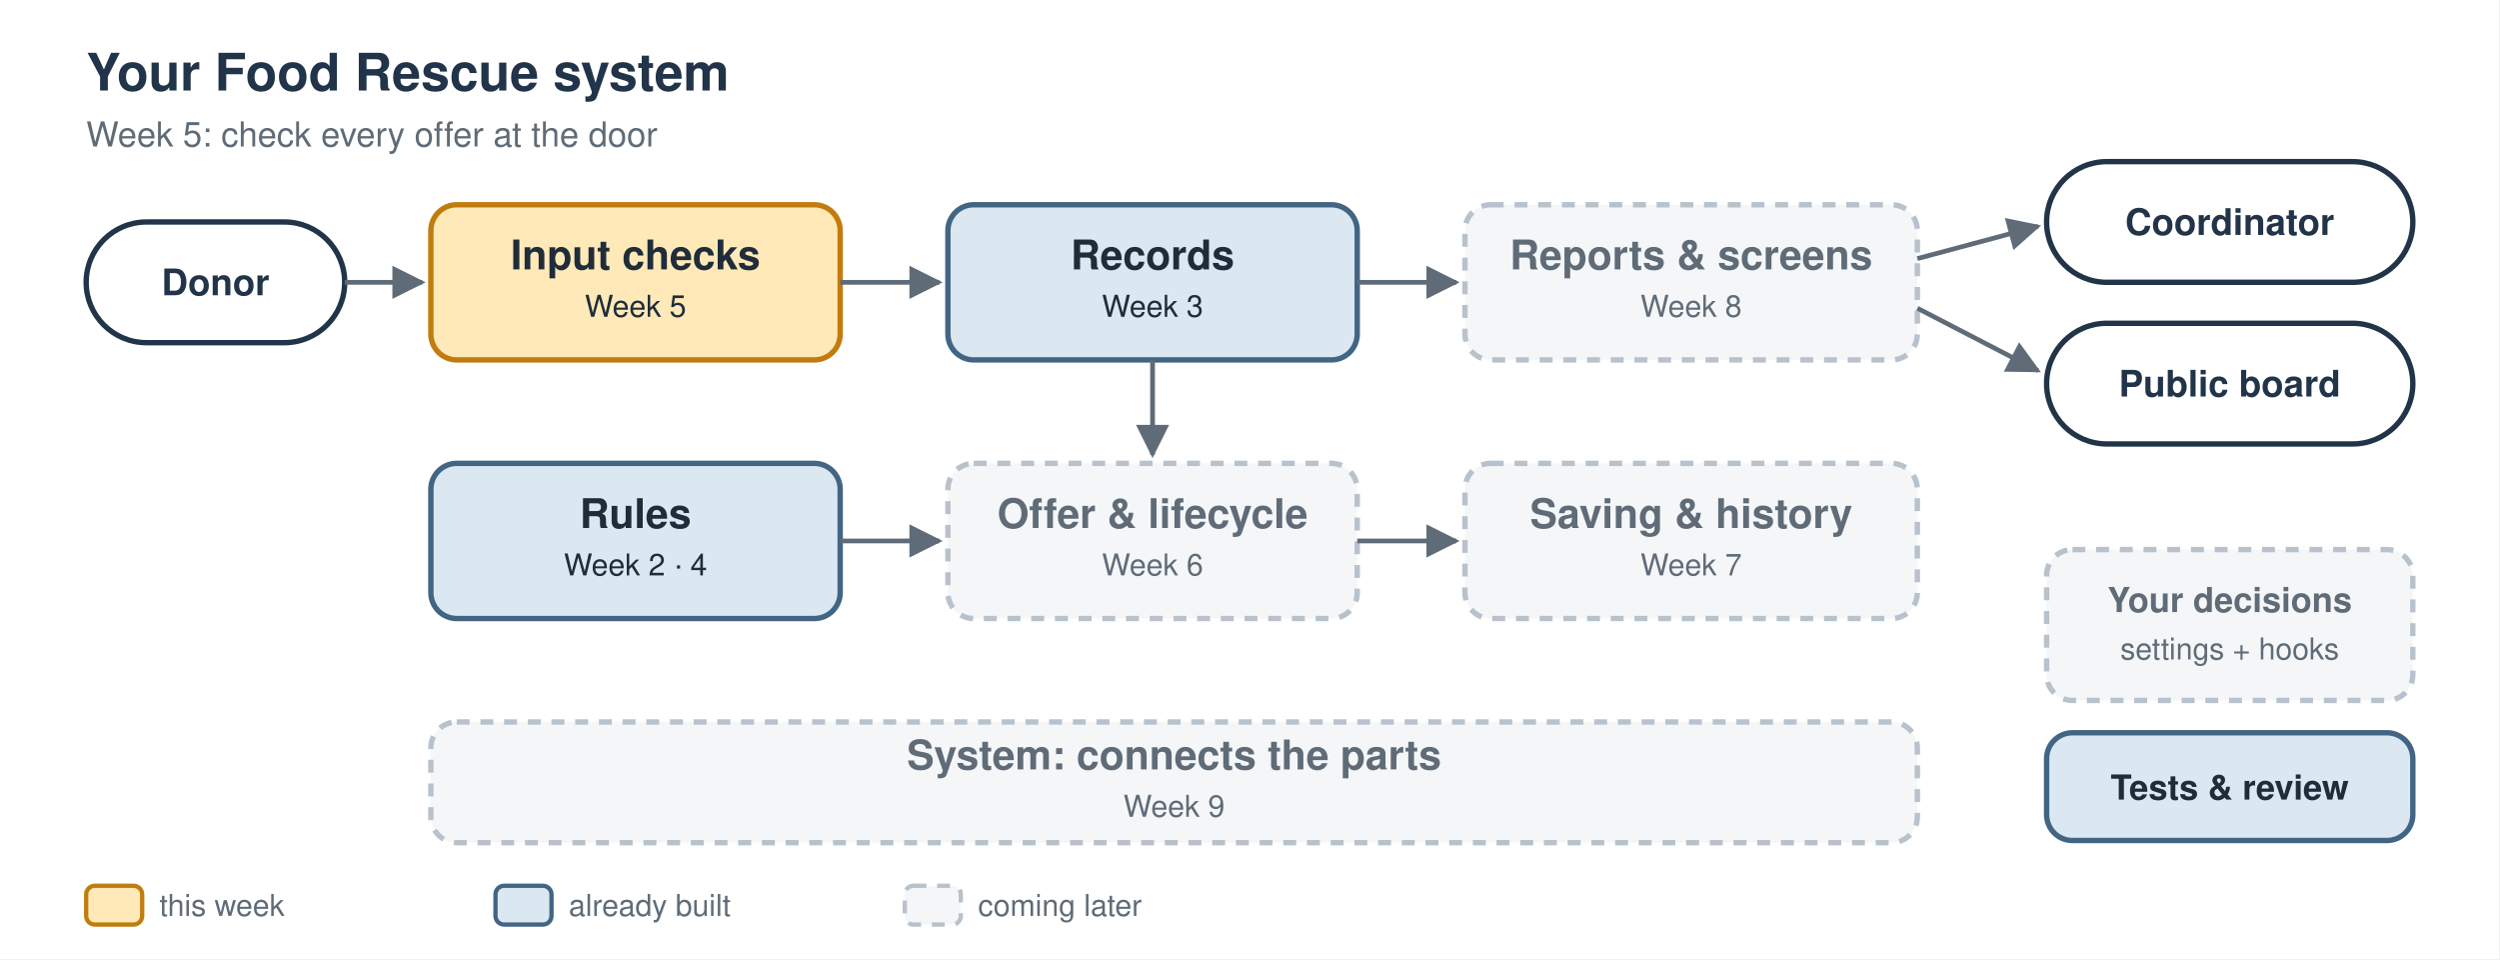
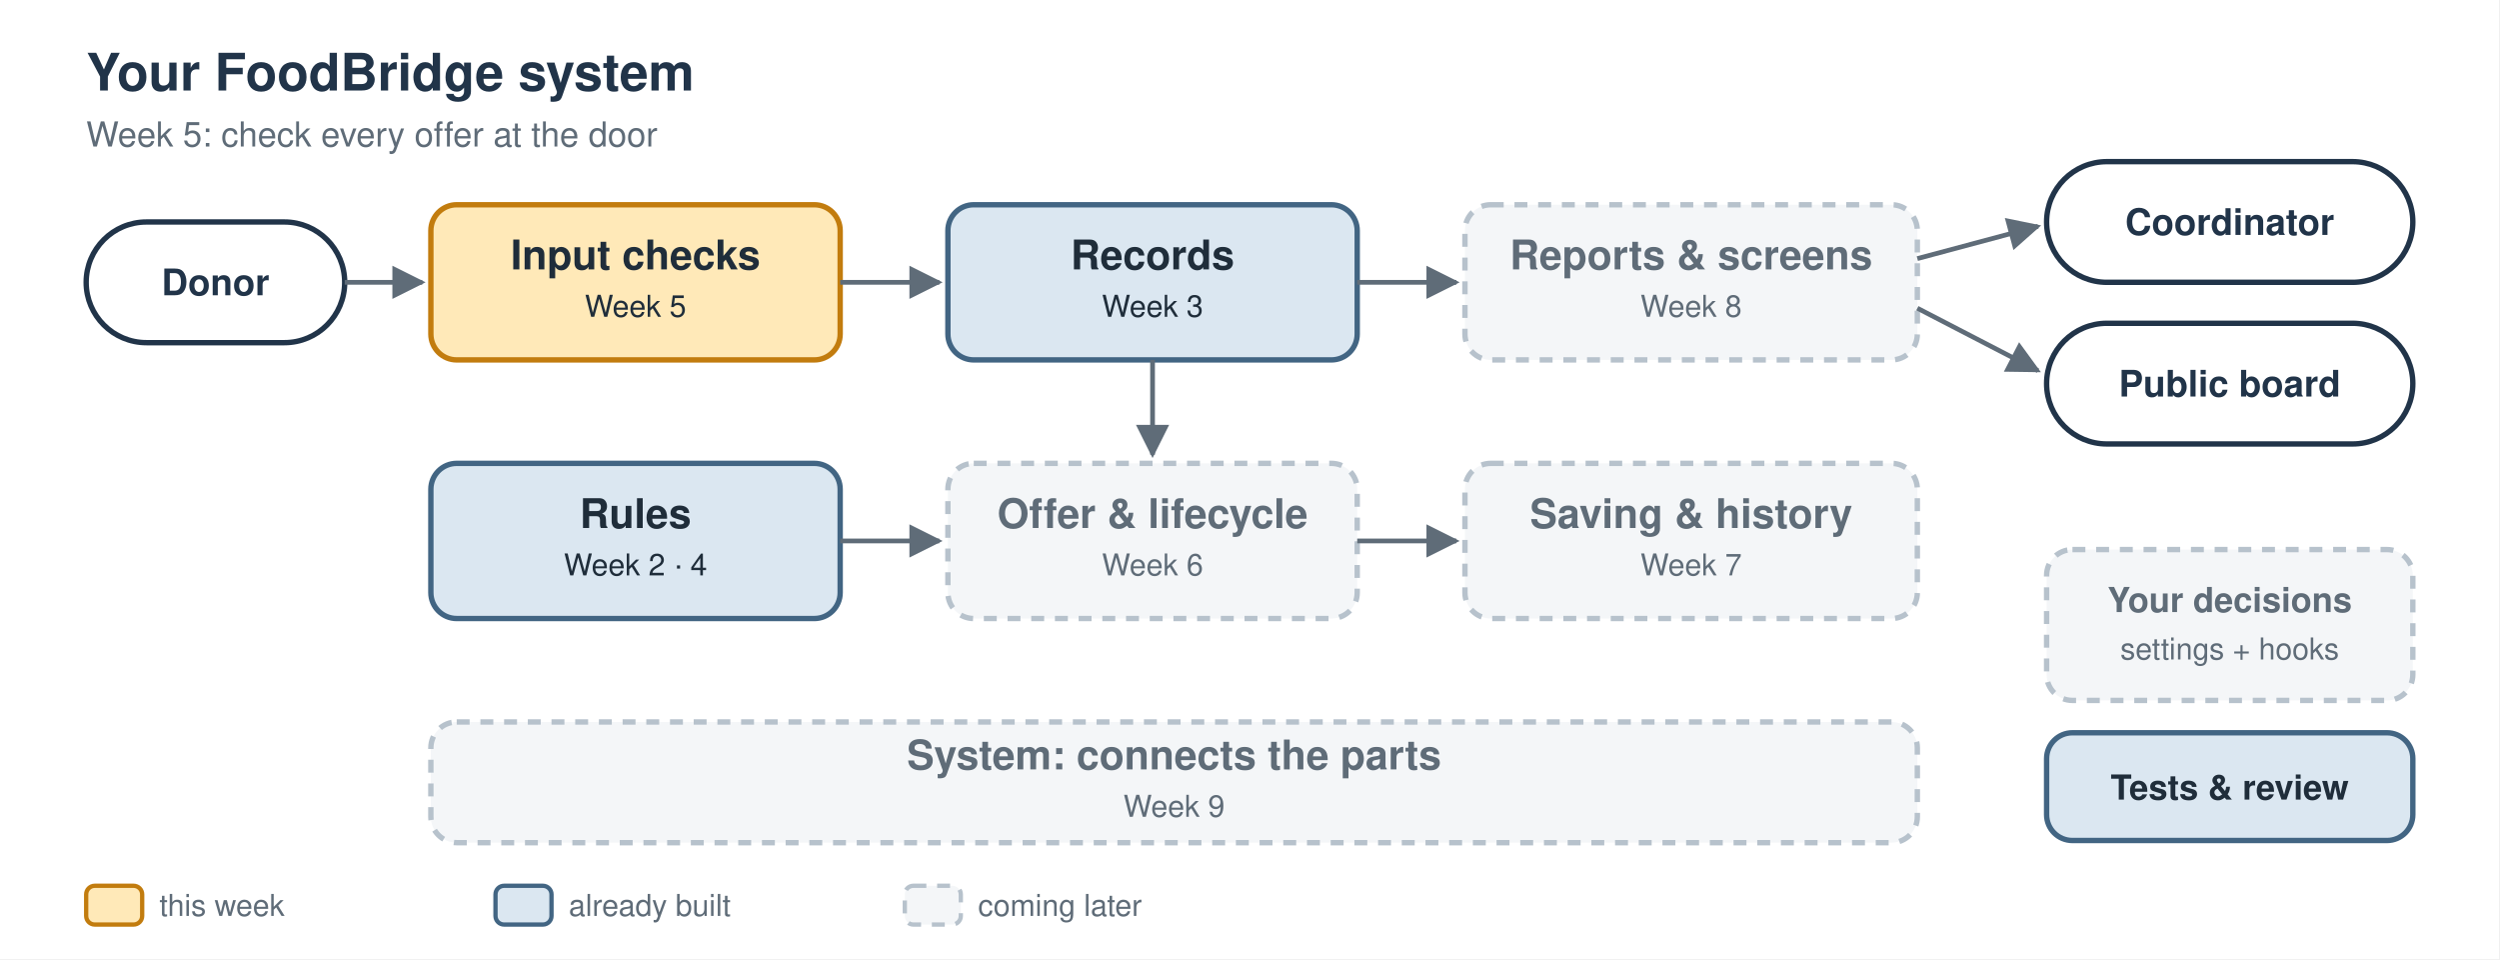
<svg xmlns="http://www.w3.org/2000/svg" width="1160" height="445" viewBox="0 0 1160 445" role="img" font-family="system-ui, -apple-system, 'Segoe UI', Helvetica, Arial, sans-serif">
  <rect width="1160" height="445" fill="#ffffff" />
  <defs>
    <marker id="arrow" viewBox="0 0 10 10" refX="9" refY="5" markerWidth="7" markerHeight="7" orient="auto-start-reverse">
      <path d="M0,0 L10,5 L0,10 z" fill="#5f6c78" />
    </marker>
  </defs>
-   <text x="40" y="42" font-size="24" font-weight="700" fill="#213449" text-anchor="start">Your Food Rescue system</text>
+   <text x="40" y="42" font-size="24" font-weight="700" fill="#213449" text-anchor="start">Your FoodBridge system</text>
  <text x="40" y="68" font-size="16" font-weight="400" fill="#5f6c78" text-anchor="start">Week 5: check every offer at the door</text>
  <rect x="200" y="95" width="190" height="72" rx="12" fill="#ffe9b8" stroke="#c27c0e" stroke-width="2.5" />
  <text x="295.0" y="125.0" text-anchor="middle" font-size="19" font-weight="700" fill="#1f2d3a">Input checks</text>
  <text x="295.0" y="147.0" text-anchor="middle" font-size="14" fill="#1f2d3a">Week 5</text>
  <rect x="440" y="95" width="190" height="72" rx="12" fill="#dbe7f1" stroke="#426583" stroke-width="2.5" />
  <text x="535.0" y="125.0" text-anchor="middle" font-size="19" font-weight="700" fill="#1f2d3a">Records</text>
  <text x="535.0" y="147.0" text-anchor="middle" font-size="14" fill="#1f2d3a">Week 3</text>
  <rect x="680" y="95" width="210" height="72" rx="12" fill="#f4f6f8" stroke="#b7c2cc" stroke-width="2.5" stroke-dasharray="6 5" />
  <text x="785.0" y="125.0" text-anchor="middle" font-size="19" font-weight="700" fill="#5f6c78">Reports &amp; screens</text>
  <text x="785.0" y="147.0" text-anchor="middle" font-size="14" fill="#5f6c78">Week 8</text>
  <rect x="200" y="215" width="190" height="72" rx="12" fill="#dbe7f1" stroke="#426583" stroke-width="2.5" />
  <text x="295.0" y="245.0" text-anchor="middle" font-size="19" font-weight="700" fill="#1f2d3a">Rules</text>
  <text x="295.0" y="267.0" text-anchor="middle" font-size="14" fill="#1f2d3a">Week 2 · 4</text>
  <rect x="440" y="215" width="190" height="72" rx="12" fill="#f4f6f8" stroke="#b7c2cc" stroke-width="2.5" stroke-dasharray="6 5" />
  <text x="535.0" y="245.0" text-anchor="middle" font-size="19" font-weight="700" fill="#5f6c78">Offer &amp; lifecycle</text>
  <text x="535.0" y="267.0" text-anchor="middle" font-size="14" fill="#5f6c78">Week 6</text>
  <rect x="680" y="215" width="210" height="72" rx="12" fill="#f4f6f8" stroke="#b7c2cc" stroke-width="2.5" stroke-dasharray="6 5" />
  <text x="785.0" y="245.0" text-anchor="middle" font-size="19" font-weight="700" fill="#5f6c78">Saving &amp; history</text>
  <text x="785.0" y="267.0" text-anchor="middle" font-size="14" fill="#5f6c78">Week 7</text>
  <rect x="200" y="335" width="690" height="56" rx="12" fill="#f4f6f8" stroke="#b7c2cc" stroke-width="2.5" stroke-dasharray="6 5" />
  <text x="545.0" y="357.0" text-anchor="middle" font-size="19" font-weight="700" fill="#5f6c78">System: connects the parts</text>
  <text x="545.0" y="379.0" text-anchor="middle" font-size="14" fill="#5f6c78">Week 9</text>
  <rect x="40" y="103" width="120" height="56" rx="28" fill="#ffffff" stroke="#213449" stroke-width="2.5" />
  <text x="100.0" y="137.0" text-anchor="middle" font-size="17" font-weight="700" fill="#213449">Donor</text>
  <rect x="950" y="75" width="170" height="56" rx="28" fill="#ffffff" stroke="#213449" stroke-width="2.5" />
  <text x="1035.0" y="109.0" text-anchor="middle" font-size="17" font-weight="700" fill="#213449">Coordinator</text>
  <rect x="950" y="150" width="170" height="56" rx="28" fill="#ffffff" stroke="#213449" stroke-width="2.5" />
  <text x="1035.0" y="184.0" text-anchor="middle" font-size="17" font-weight="700" fill="#213449">Public board</text>
  <line x1="160" y1="131" x2="196" y2="131" stroke="#5f6c78" stroke-width="2.2" marker-end="url(#arrow)" />
  <line x1="390" y1="131" x2="436" y2="131" stroke="#5f6c78" stroke-width="2.2" marker-end="url(#arrow)" />
  <line x1="630" y1="131" x2="676" y2="131" stroke="#5f6c78" stroke-width="2.2" marker-end="url(#arrow)" />
  <line x1="890" y1="120" x2="946" y2="105" stroke="#5f6c78" stroke-width="2.2" marker-end="url(#arrow)" />
  <line x1="890" y1="143" x2="946" y2="172" stroke="#5f6c78" stroke-width="2.2" marker-end="url(#arrow)" />
  <line x1="535" y1="167" x2="535" y2="211" stroke="#5f6c78" stroke-width="2.2" marker-end="url(#arrow)" />
  <line x1="390" y1="251" x2="436" y2="251" stroke="#5f6c78" stroke-width="2.2" marker-end="url(#arrow)" />
  <line x1="630" y1="251" x2="676" y2="251" stroke="#5f6c78" stroke-width="2.2" marker-end="url(#arrow)" />
  <rect x="950" y="255" width="170" height="70" rx="12" fill="#f4f6f8" stroke="#b7c2cc" stroke-width="2.5" stroke-dasharray="6 5" />
  <text x="1035.0" y="284.0" text-anchor="middle" font-size="16" font-weight="700" fill="#5f6c78">Your decisions</text>
  <text x="1035.0" y="306.0" text-anchor="middle" font-size="14" fill="#5f6c78">settings + hooks</text>
  <rect x="950" y="340" width="170" height="50" rx="12" fill="#dbe7f1" stroke="#426583" stroke-width="2.5" />
  <text x="1035.0" y="371.0" text-anchor="middle" font-size="16" font-weight="700" fill="#1f2d3a">Tests &amp; review</text>
  <rect x="40" y="411" width="26" height="18" rx="4" fill="#ffe9b8" stroke="#c27c0e" stroke-width="2" />
  <text x="74" y="425" font-size="14" font-weight="400" fill="#5f6c78" text-anchor="start">this week</text>
  <rect x="230" y="411" width="26" height="18" rx="4" fill="#dbe7f1" stroke="#426583" stroke-width="2" />
  <text x="264" y="425" font-size="14" font-weight="400" fill="#5f6c78" text-anchor="start">already built</text>
  <rect x="420" y="411" width="26" height="18" rx="4" fill="#f4f6f8" stroke="#b7c2cc" stroke-width="2" stroke-dasharray="6 5" />
  <text x="454" y="425" font-size="14" font-weight="400" fill="#5f6c78" text-anchor="start">coming later</text>
</svg>
